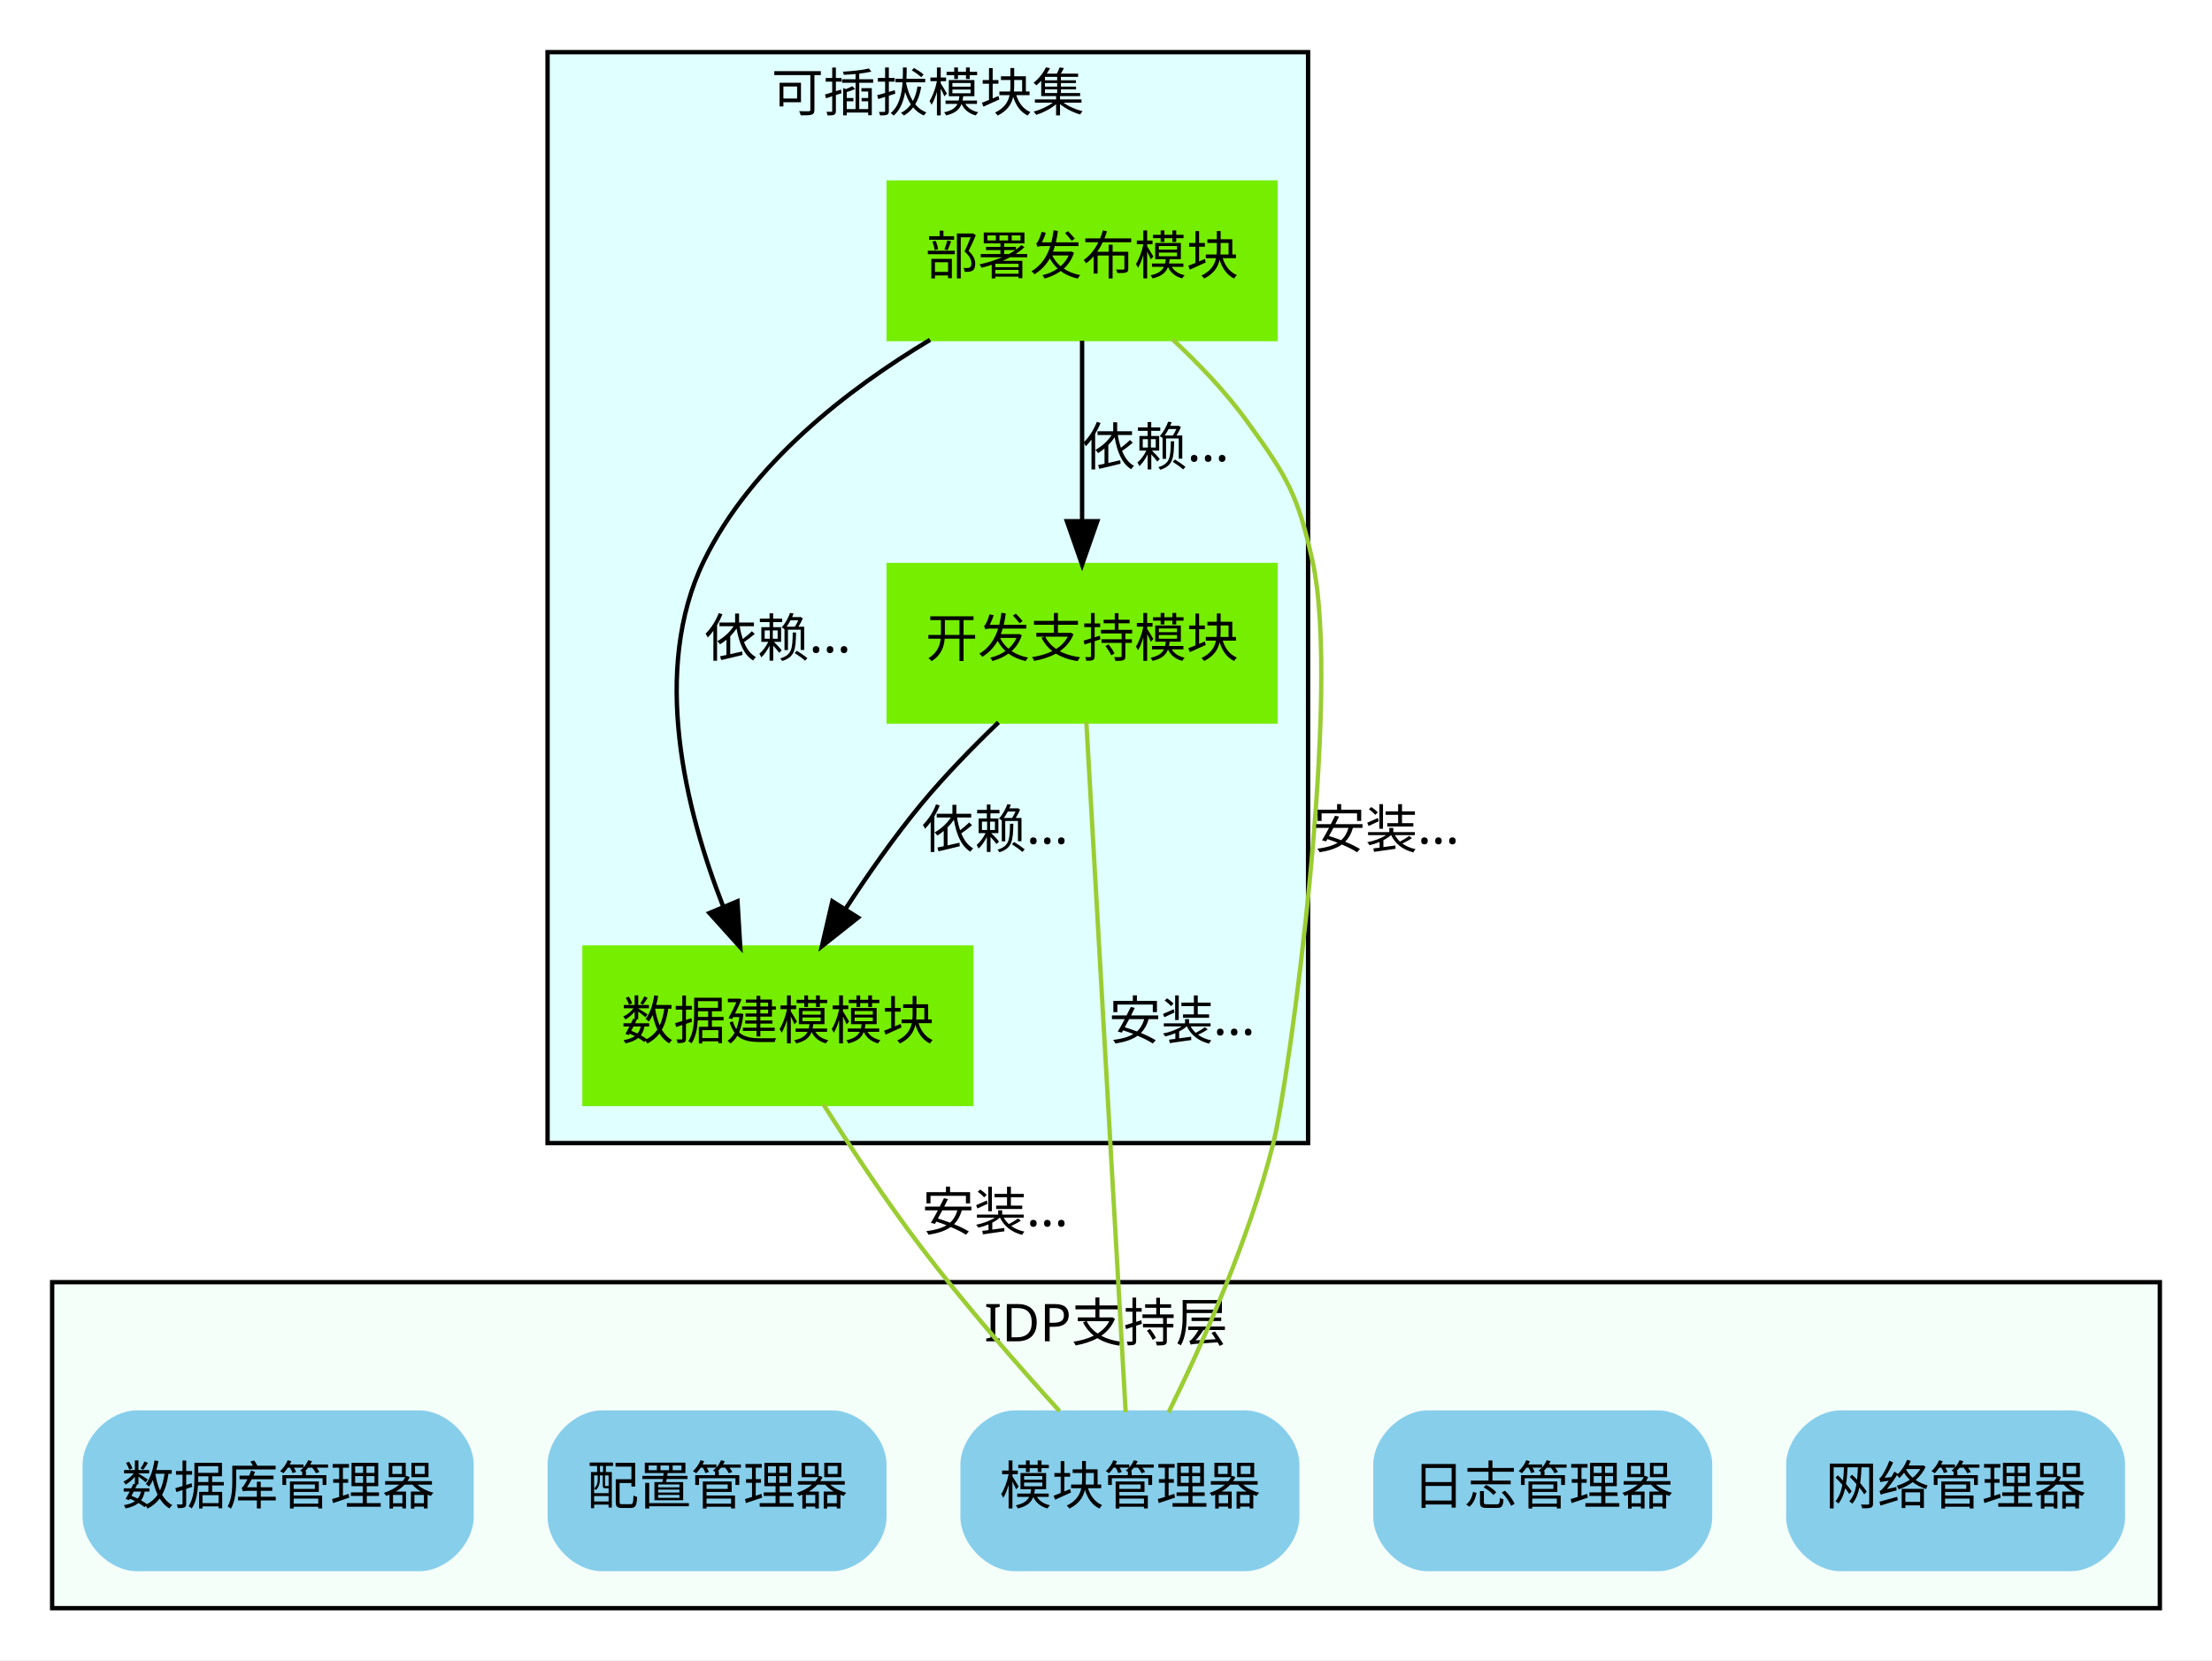
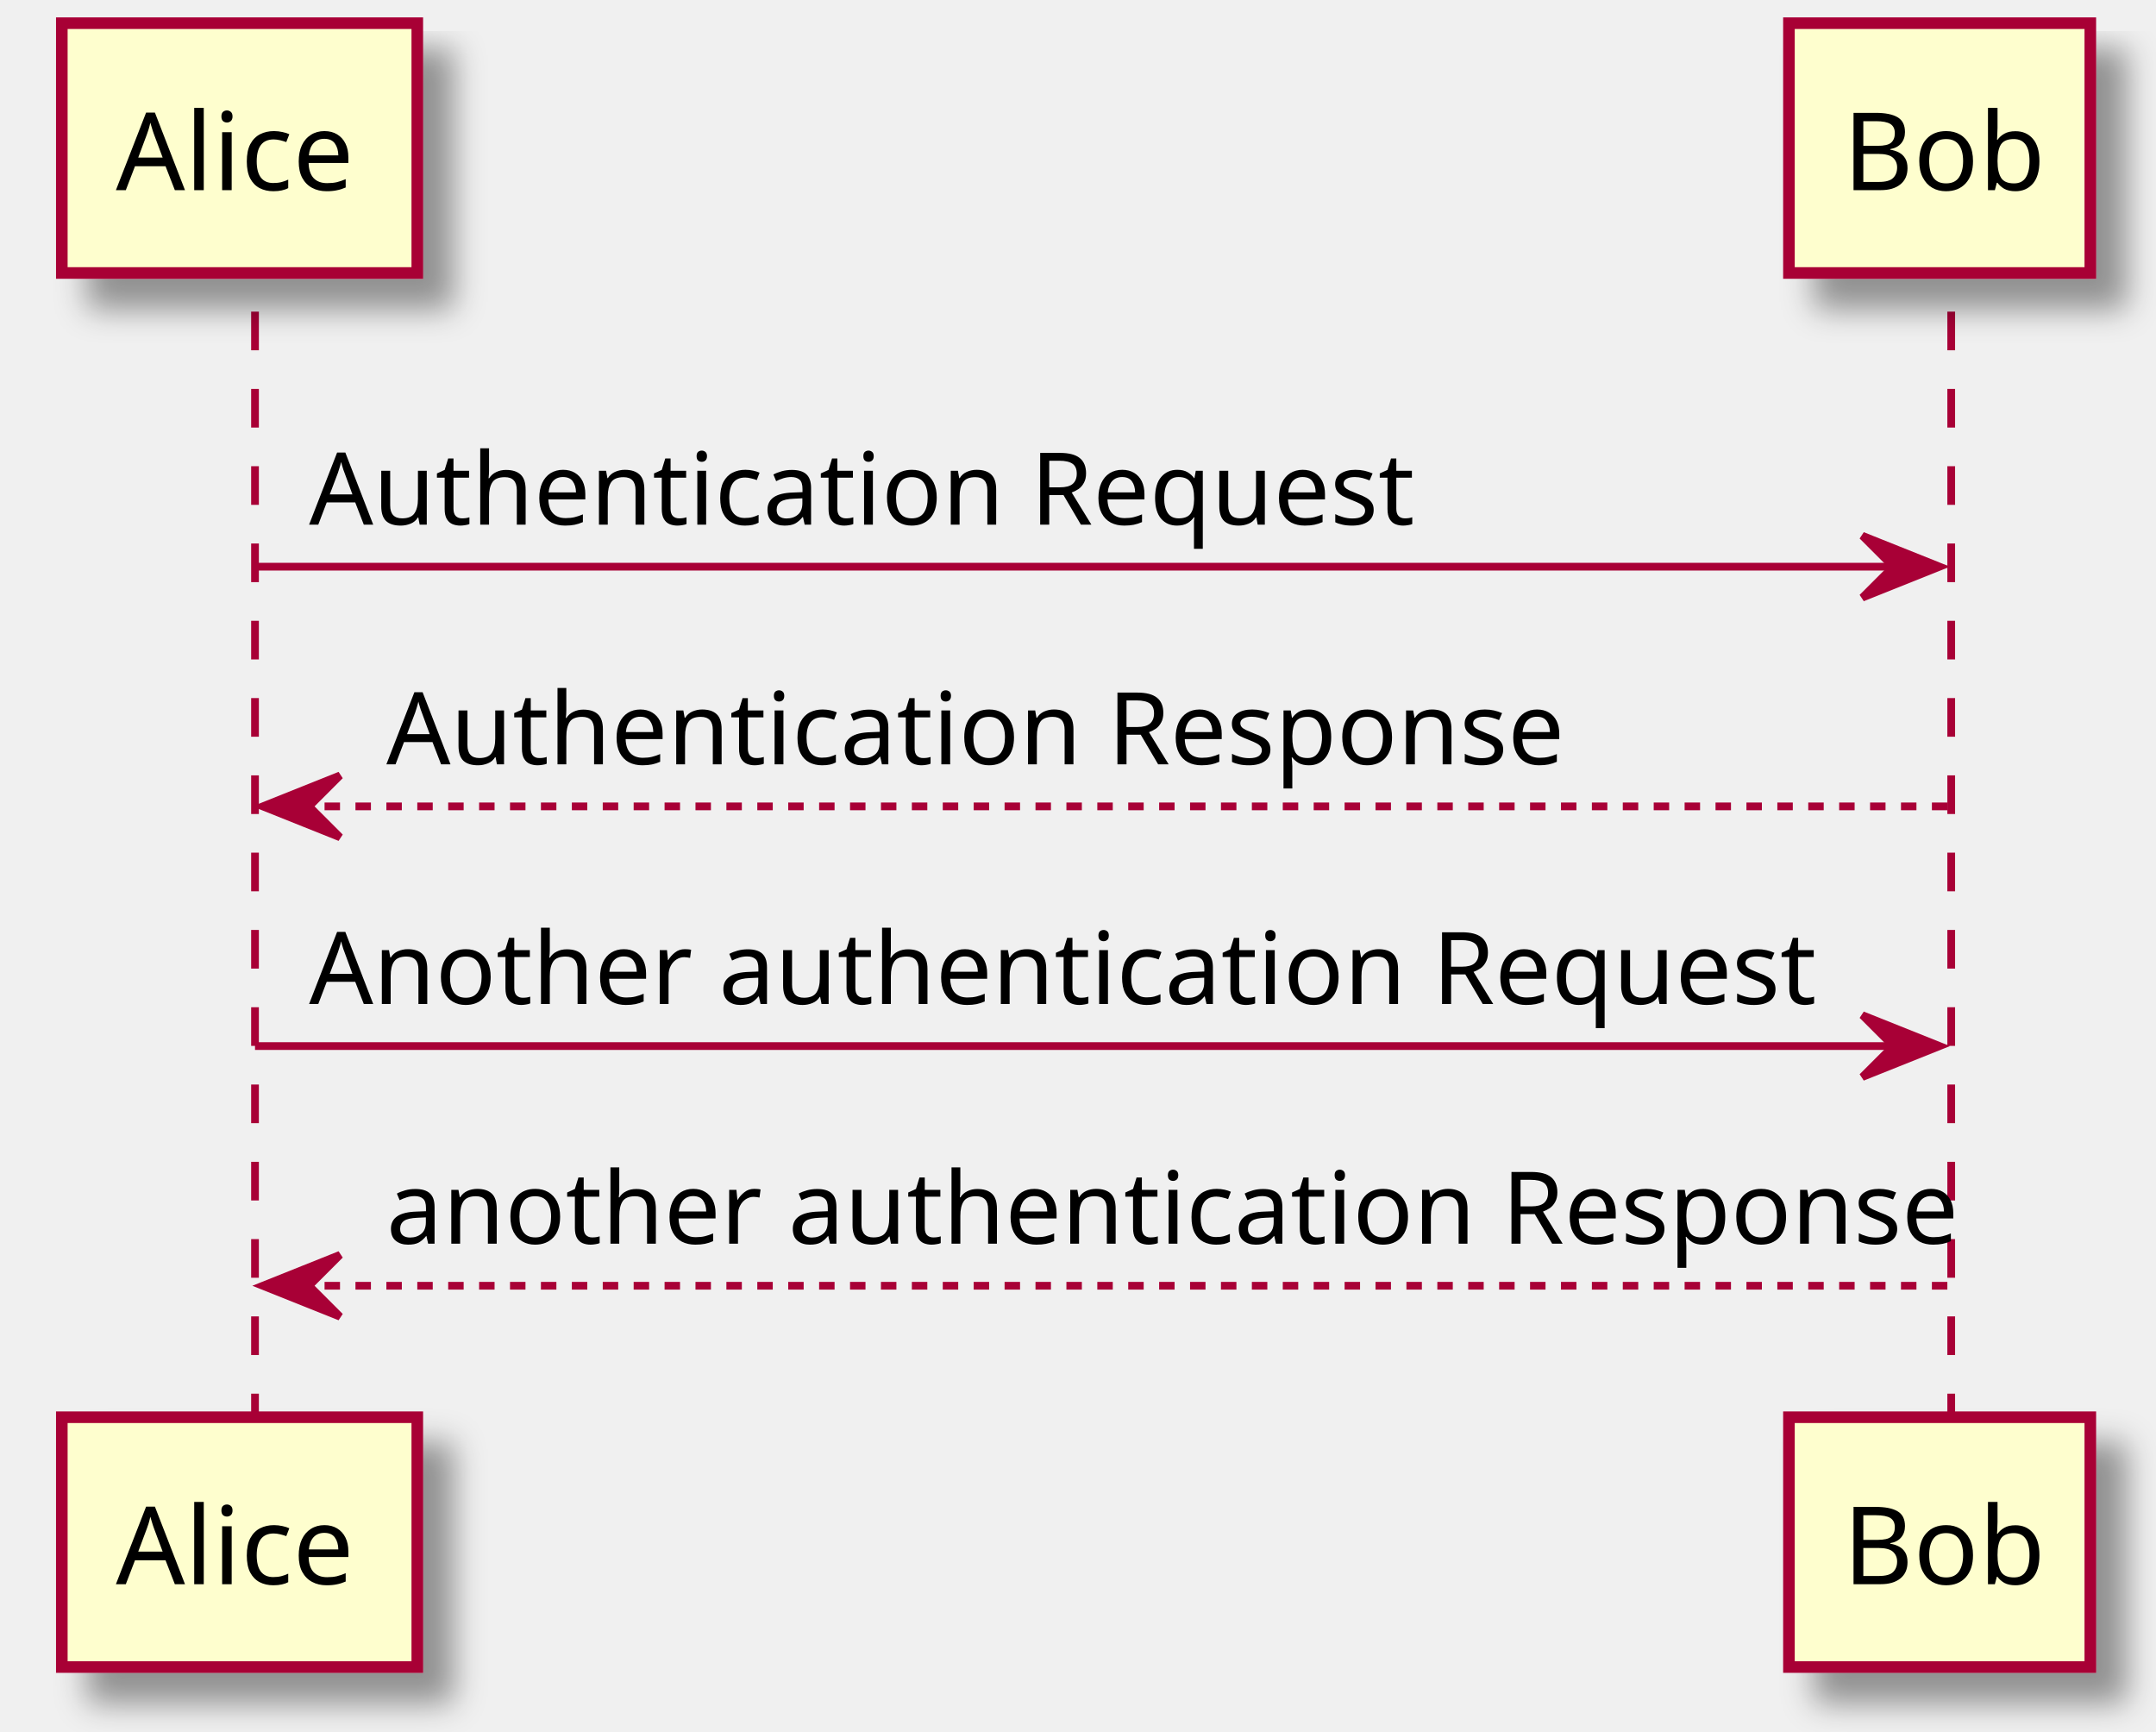
- <svg xmlns="http://www.w3.org/2000/svg" width="509pt" height="382pt" viewBox="0.00 0.00 509.00 382.00">
-   <g id="graph0" class="graph" transform="scale(1 1) rotate(0) translate(4 378)">
-     <polygon fill="white" stroke="none" points="-4,4 -4,-378 505,-378 505,4 -4,4" />
-     <g id="clust1" class="cluster">
-       <polygon fill="mintcream" stroke="black" points="8,-8 8,-83 493,-83 493,-8 8,-8" />
-       <text text-anchor="middle" x="250.5" y="-69.4" font-family="Microsoft YaHei" font-size="12.00">IDP支持层</text>
-     </g>
-     <g id="clust2" class="cluster">
-       <polygon fill="lightcyan" stroke="black" points="122,-115 122,-366 297,-366 297,-115 122,-115" />
-       <text text-anchor="middle" x="209.5" y="-352.4" font-family="Microsoft YaHei" font-size="12.00">可插拔模块集</text>
-     </g>
-     <g id="node1" class="node">
-       <path fill="skyblue" stroke="skyblue" d="M419.5,-17C419.5,-17 472.5,-17 472.5,-17 478.5,-17 484.5,-23 484.5,-29 484.5,-29 484.5,-41 484.5,-41 484.5,-47 478.5,-53 472.5,-53 472.5,-53 419.5,-53 419.5,-53 413.5,-53 407.5,-47 407.5,-41 407.5,-41 407.5,-29 407.5,-29 407.5,-23 413.5,-17 419.5,-17" />
-       <text text-anchor="middle" x="446" y="-31.9" font-family="Microsoft YaHei" font-size="12.00">网络管理器</text>
-     </g>
-     <g id="node2" class="node">
-       <path fill="skyblue" stroke="skyblue" d="M324.5,-17C324.5,-17 377.5,-17 377.5,-17 383.5,-17 389.5,-23 389.5,-29 389.5,-29 389.5,-41 389.5,-41 389.5,-47 383.5,-53 377.5,-53 377.5,-53 324.5,-53 324.5,-53 318.5,-53 312.5,-47 312.5,-41 312.5,-41 312.5,-29 312.5,-29 312.5,-23 318.5,-17 324.5,-17" />
-       <text text-anchor="middle" x="351" y="-31.9" font-family="Microsoft YaHei" font-size="12.00">日志管理器</text>
-     </g>
-     <g id="node3" class="node">
-       <path fill="skyblue" stroke="skyblue" d="M229.5,-17C229.5,-17 282.5,-17 282.5,-17 288.5,-17 294.5,-23 294.5,-29 294.5,-29 294.5,-41 294.5,-41 294.5,-47 288.5,-53 282.5,-53 282.5,-53 229.5,-53 229.5,-53 223.5,-53 217.5,-47 217.5,-41 217.5,-41 217.5,-29 217.5,-29 217.5,-23 223.5,-17 229.5,-17" />
-       <text text-anchor="middle" x="256" y="-31.9" font-family="Microsoft YaHei" font-size="12.00">模块管理器</text>
-     </g>
-     <g id="node4" class="node">
-       <path fill="skyblue" stroke="skyblue" d="M134.5,-17C134.5,-17 187.5,-17 187.5,-17 193.5,-17 199.5,-23 199.5,-29 199.5,-29 199.5,-41 199.5,-41 199.5,-47 193.5,-53 187.5,-53 187.5,-53 134.5,-53 134.5,-53 128.5,-53 122.5,-47 122.5,-41 122.5,-41 122.5,-29 122.5,-29 122.5,-23 128.5,-17 134.5,-17" />
-       <text text-anchor="middle" x="161" y="-31.9" font-family="Microsoft YaHei" font-size="12.00">配置管理器</text>
-     </g>
-     <g id="node5" class="node">
-       <path fill="skyblue" stroke="skyblue" d="M27.5,-17C27.5,-17 92.5,-17 92.5,-17 98.5,-17 104.5,-23 104.5,-29 104.5,-29 104.5,-41 104.5,-41 104.5,-47 98.5,-53 92.5,-53 92.5,-53 27.5,-53 27.5,-53 21.5,-53 15.5,-47 15.5,-41 15.5,-41 15.5,-29 15.5,-29 15.5,-23 21.5,-17 27.5,-17" />
-       <text text-anchor="middle" x="60" y="-31.9" font-family="Microsoft YaHei" font-size="12.00">数据库管理器</text>
-     </g>
-     <g id="node6" class="node">
-       <polygon fill="#76ee00" stroke="#76ee00" points="200.5,-212 200.5,-248 289.5,-248 289.5,-212 200.5,-212" />
-       <text text-anchor="middle" x="245" y="-226.9" font-family="Microsoft YaHei" font-size="12.00">开发支持模块</text>
-     </g>
-     <g id="edge5" class="edge">
-       <path fill="none" stroke="yellowgreen" d="M245.976,-211.873C248.064,-175.247 252.941,-89.68 255.026,-53.089" />
-       <text text-anchor="middle" x="268" y="-138.9" font-family="Microsoft YaHei" font-size="12.00">安装...</text>
-     </g>
-     <g id="node7" class="node">
-       <polygon fill="#76ee00" stroke="#76ee00" points="130.5,-124 130.5,-160 219.5,-160 219.5,-124 130.5,-124" />
-       <text text-anchor="middle" x="175" y="-138.9" font-family="Microsoft YaHei" font-size="12.00">数据建模模块</text>
-     </g>
-     <g id="edge4" class="edge">
-       <path fill="none" stroke="black" d="M225.754,-211.795C219.786,-206.069 213.371,-199.491 208,-193 201.834,-185.548 195.793,-176.911 190.599,-168.934" />
-       <polygon fill="black" stroke="black" points="193.443,-166.882 185.135,-160.307 187.529,-170.628 193.443,-166.882" />
-       <text text-anchor="middle" x="225" y="-182.9" font-family="Microsoft YaHei" font-size="12.00">依赖...</text>
-     </g>
-     <g id="edge6" class="edge">
-       <path fill="none" stroke="yellowgreen" d="M185.454,-123.946C191.688,-114.095 199.938,-101.595 208,-91 217.977,-77.888 230.199,-63.91 239.813,-53.327" />
-       <text text-anchor="middle" x="225" y="-94.9" font-family="Microsoft YaHei" font-size="12.00">安装...</text>
-     </g>
-     <g id="node8" class="node">
-       <polygon fill="#76ee00" stroke="#76ee00" points="200.5,-300 200.5,-336 289.5,-336 289.5,-300 200.5,-300" />
-       <text text-anchor="middle" x="245" y="-314.9" font-family="Microsoft YaHei" font-size="12.00">部署发布模块</text>
-     </g>
-     <g id="edge3" class="edge">
-       <path fill="none" stroke="yellowgreen" d="M265.778,-299.952C271.821,-294.334 278.106,-287.778 283,-281 292.195,-268.266 294.585,-264.331 298,-249 304.813,-218.413 292.711,-129.871 289,-115 283.457,-92.791 272.641,-68.714 264.902,-53.053" />
-       <text text-anchor="middle" x="315" y="-182.9" font-family="Microsoft YaHei" font-size="12.00">安装...</text>
-     </g>
-     <g id="edge1" class="edge">
-       <path fill="none" stroke="black" d="M245,-299.597C245,-287.746 245,-271.817 245,-258.292" />
-       <polygon fill="black" stroke="black" points="248.5,-258.084 245,-248.084 241.5,-258.084 248.5,-258.084" />
-       <text text-anchor="middle" x="262" y="-270.9" font-family="Microsoft YaHei" font-size="12.00">依赖...</text>
-     </g>
-     <g id="edge2" class="edge">
-       <path fill="none" stroke="black" d="M210.012,-299.81C190.845,-288.321 168.839,-271.228 158,-249 145.745,-223.867 153.692,-191.788 162.372,-169.535" />
-       <polygon fill="black" stroke="black" points="165.704,-170.638 166.341,-160.063 159.248,-167.933 165.704,-170.638" />
-       <text text-anchor="middle" x="175" y="-226.9" font-family="Microsoft YaHei" font-size="12.00">依赖...</text>
-     </g>
+ <svg xmlns="http://www.w3.org/2000/svg" height="224pt" style="width:279px;height:224px;" version="1.1" viewBox="0 0 279 224" width="279pt">
+   <defs>
+     <filter height="300%" id="f1" width="300%" x="-1" y="-1">
+       <feGaussianBlur result="blurOut" stdDeviation="2.0" />
+       <feColorMatrix in="blurOut" result="blurOut2" type="matrix" values="0 0 0 0 0 0 0 0 0 0 0 0 0 0 0 0 0 0 .4 0" />
+       <feOffset dx="4.0" dy="4.0" in="blurOut2" result="blurOut3" />
+       <feBlend in="SourceGraphic" in2="blurOut3" mode="normal" />
+     </filter>
+   </defs>
+   <g>
+     <line style="stroke: #A80036; stroke-width: 1.0; stroke-dasharray: 5.0,5.0;" x1="33" x2="33" y1="40.32" y2="184.367" />
+     <line style="stroke: #A80036; stroke-width: 1.0; stroke-dasharray: 5.0,5.0;" x1="252.5" x2="252.5" y1="40.32" y2="184.367" />
+     <rect fill="#FEFECE" filter="url(#f1)" height="32.32" style="stroke: #A80036; stroke-width: 1.5;" width="46" x="8" y="3" />
+     <text fill="#000000" font-family="sans-serif" font-size="14" lengthAdjust="spacingAndGlyphs" textLength="32" x="15" y="24.602">Alice</text>
+     <rect fill="#FEFECE" filter="url(#f1)" height="32.32" style="stroke: #A80036; stroke-width: 1.5;" width="46" x="8" y="183.367" />
+     <text fill="#000000" font-family="sans-serif" font-size="14" lengthAdjust="spacingAndGlyphs" textLength="32" x="15" y="204.969">Alice</text>
+     <rect fill="#FEFECE" filter="url(#f1)" height="32.32" style="stroke: #A80036; stroke-width: 1.5;" width="39" x="231.5" y="3" />
+     <text fill="#000000" font-family="sans-serif" font-size="14" lengthAdjust="spacingAndGlyphs" textLength="25" x="238.5" y="24.602">Bob</text>
+     <rect fill="#FEFECE" filter="url(#f1)" height="32.32" style="stroke: #A80036; stroke-width: 1.5;" width="39" x="231.5" y="183.367" />
+     <text fill="#000000" font-family="sans-serif" font-size="14" lengthAdjust="spacingAndGlyphs" textLength="25" x="238.5" y="204.969">Bob</text>
+     <polygon fill="#A80036" points="241,69.32,251,73.32,241,77.32,245,73.32" style="stroke: #A80036; stroke-width: 1.0;" />
+     <line style="stroke: #A80036; stroke-width: 1.0;" x1="33" x2="247" y1="73.32" y2="73.32" />
+     <text fill="#000000" font-family="sans-serif" font-size="13" lengthAdjust="spacingAndGlyphs" textLength="137" x="40" y="67.879">Authentication Request</text>
+     <polygon fill="#A80036" points="44,100.332,34,104.332,44,108.332,40,104.332" style="stroke: #A80036; stroke-width: 1.0;" />
+     <line style="stroke: #A80036; stroke-width: 1.0; stroke-dasharray: 2.0,2.0;" x1="38" x2="252" y1="104.332" y2="104.332" />
+     <text fill="#000000" font-family="sans-serif" font-size="13" lengthAdjust="spacingAndGlyphs" textLength="147" x="50" y="98.891">Authentication Response</text>
+     <polygon fill="#A80036" points="241,131.344,251,135.344,241,139.344,245,135.344" style="stroke: #A80036; stroke-width: 1.0;" />
+     <line style="stroke: #A80036; stroke-width: 1.0;" x1="33" x2="247" y1="135.344" y2="135.344" />
+     <text fill="#000000" font-family="sans-serif" font-size="13" lengthAdjust="spacingAndGlyphs" textLength="187" x="40" y="129.902">Another authentication Request</text>
+     <polygon fill="#A80036" points="44,162.356,34,166.356,44,170.356,40,166.356" style="stroke: #A80036; stroke-width: 1.0;" />
+     <line style="stroke: #A80036; stroke-width: 1.0; stroke-dasharray: 2.0,2.0;" x1="38" x2="252" y1="166.356" y2="166.356" />
+     <text fill="#000000" font-family="sans-serif" font-size="13" lengthAdjust="spacingAndGlyphs" textLength="196" x="50" y="160.914">another authentication Response</text>
  </g>
</svg>
